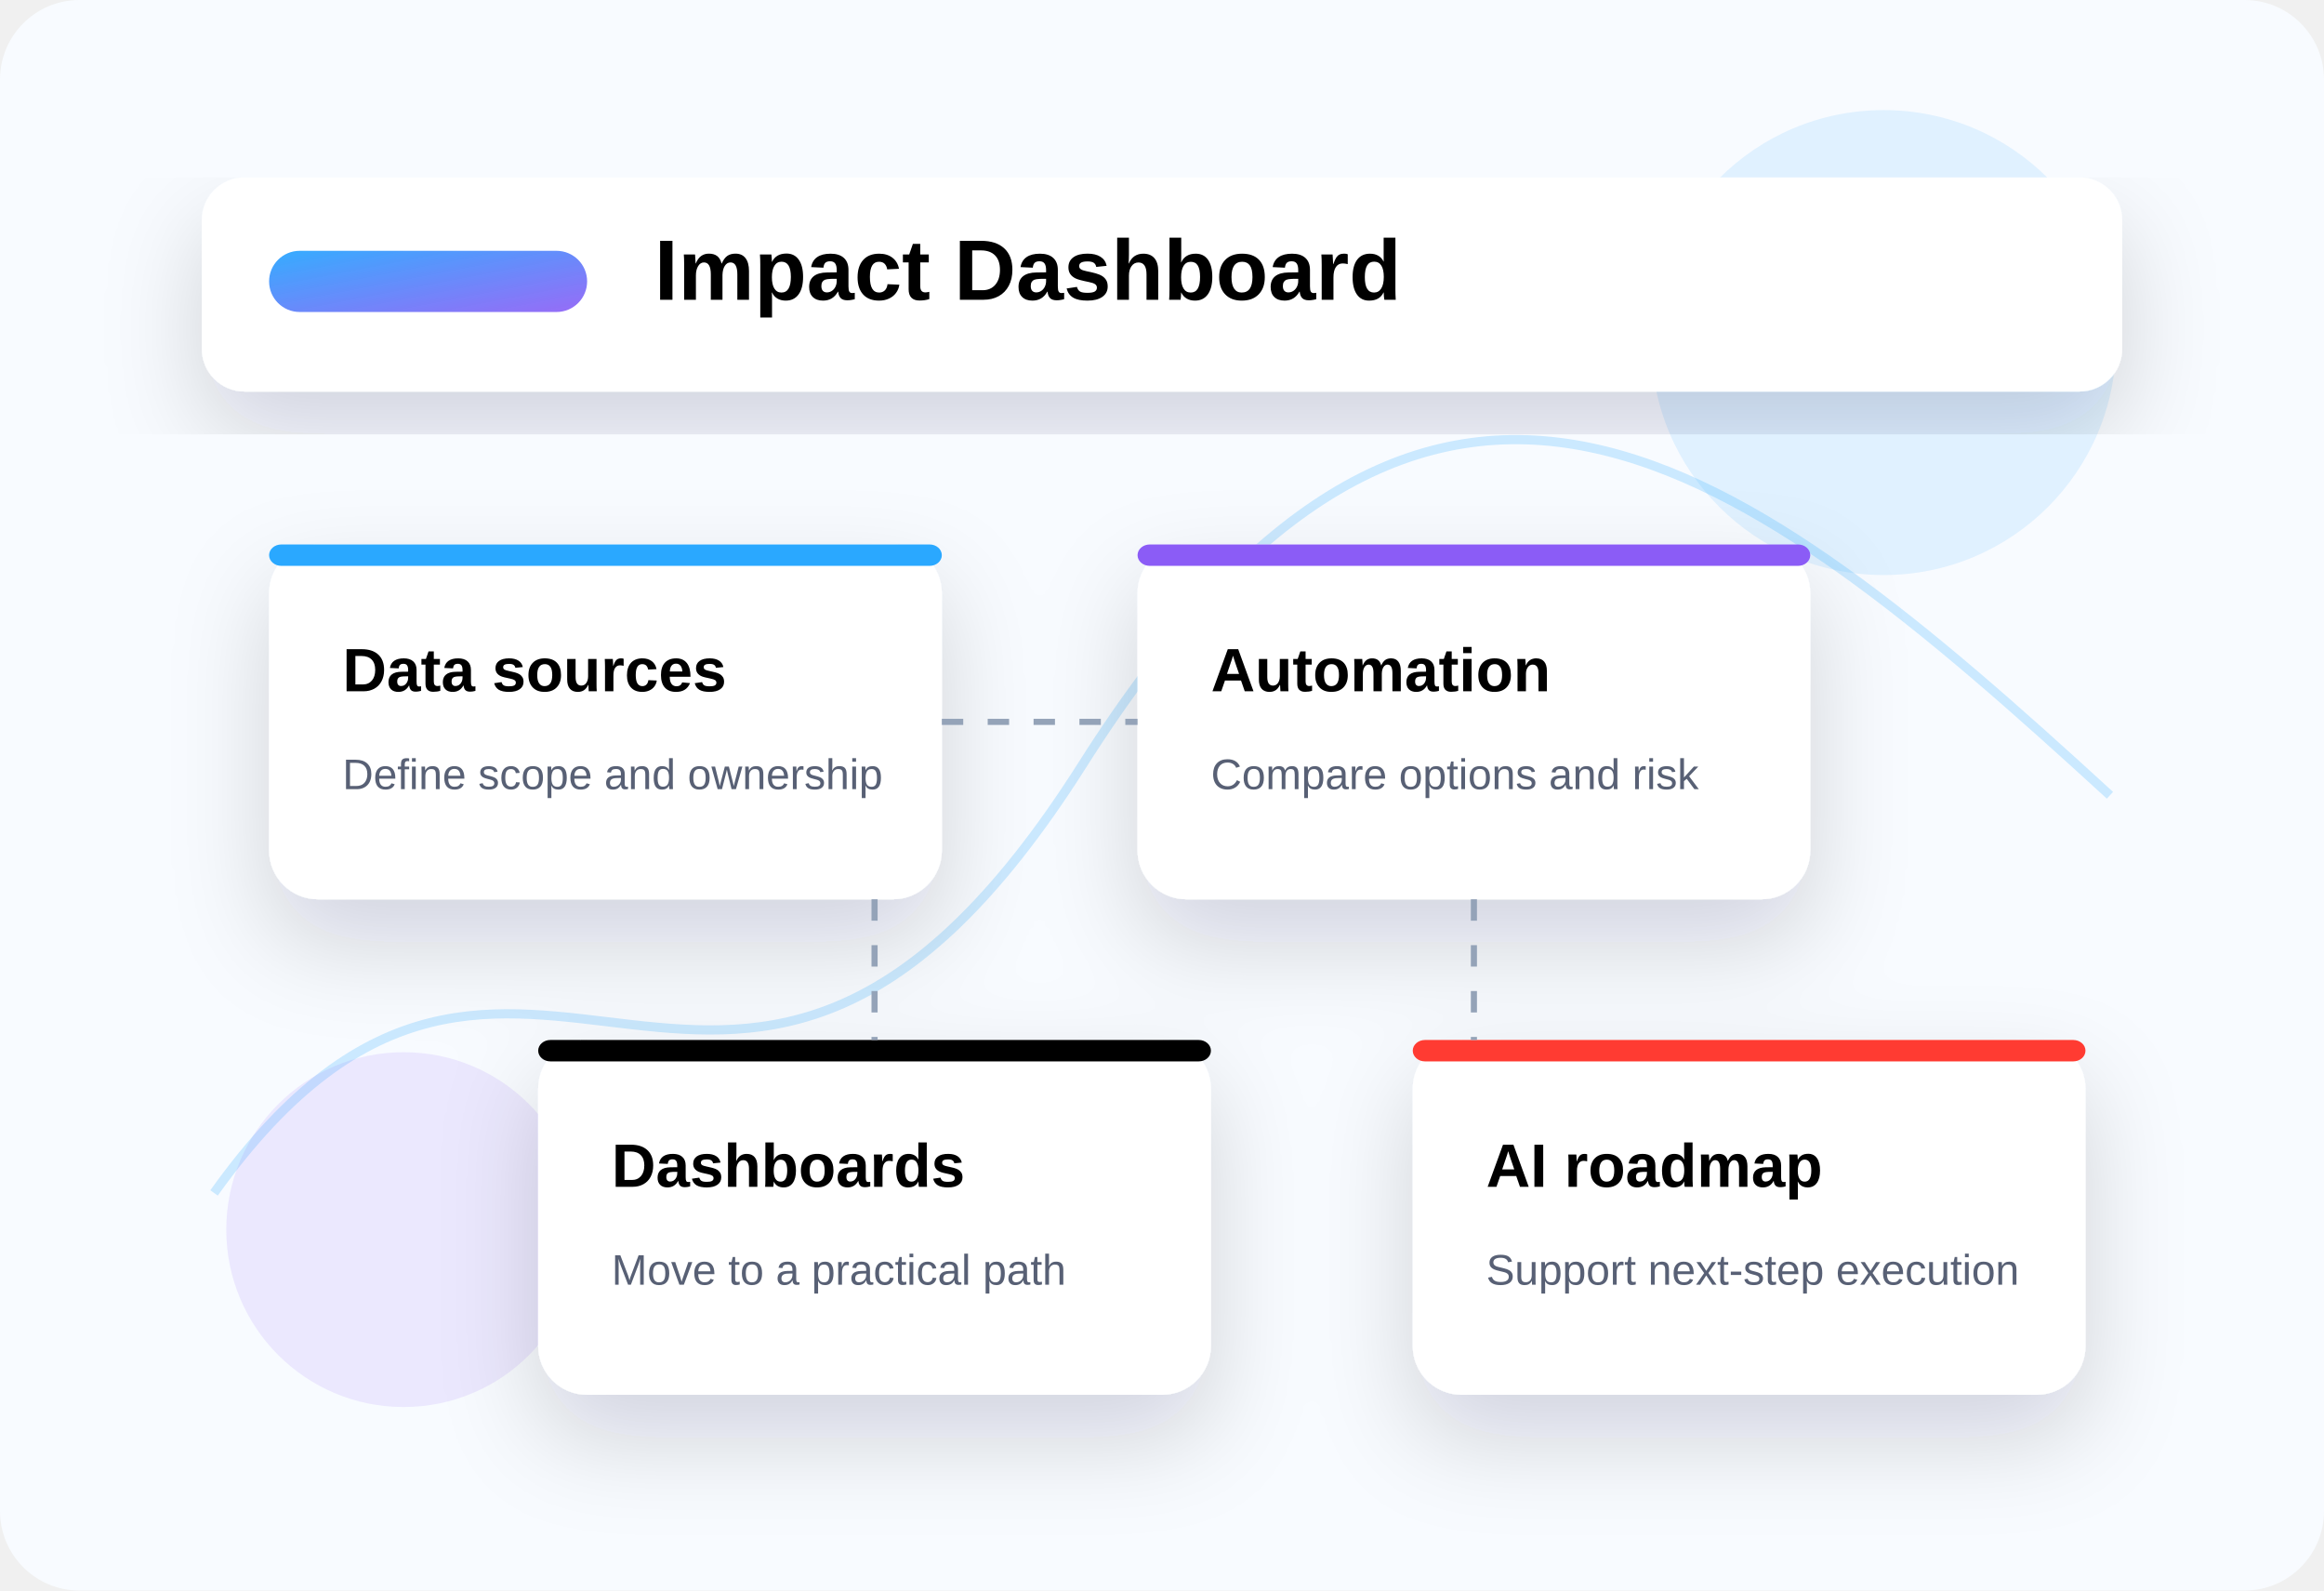
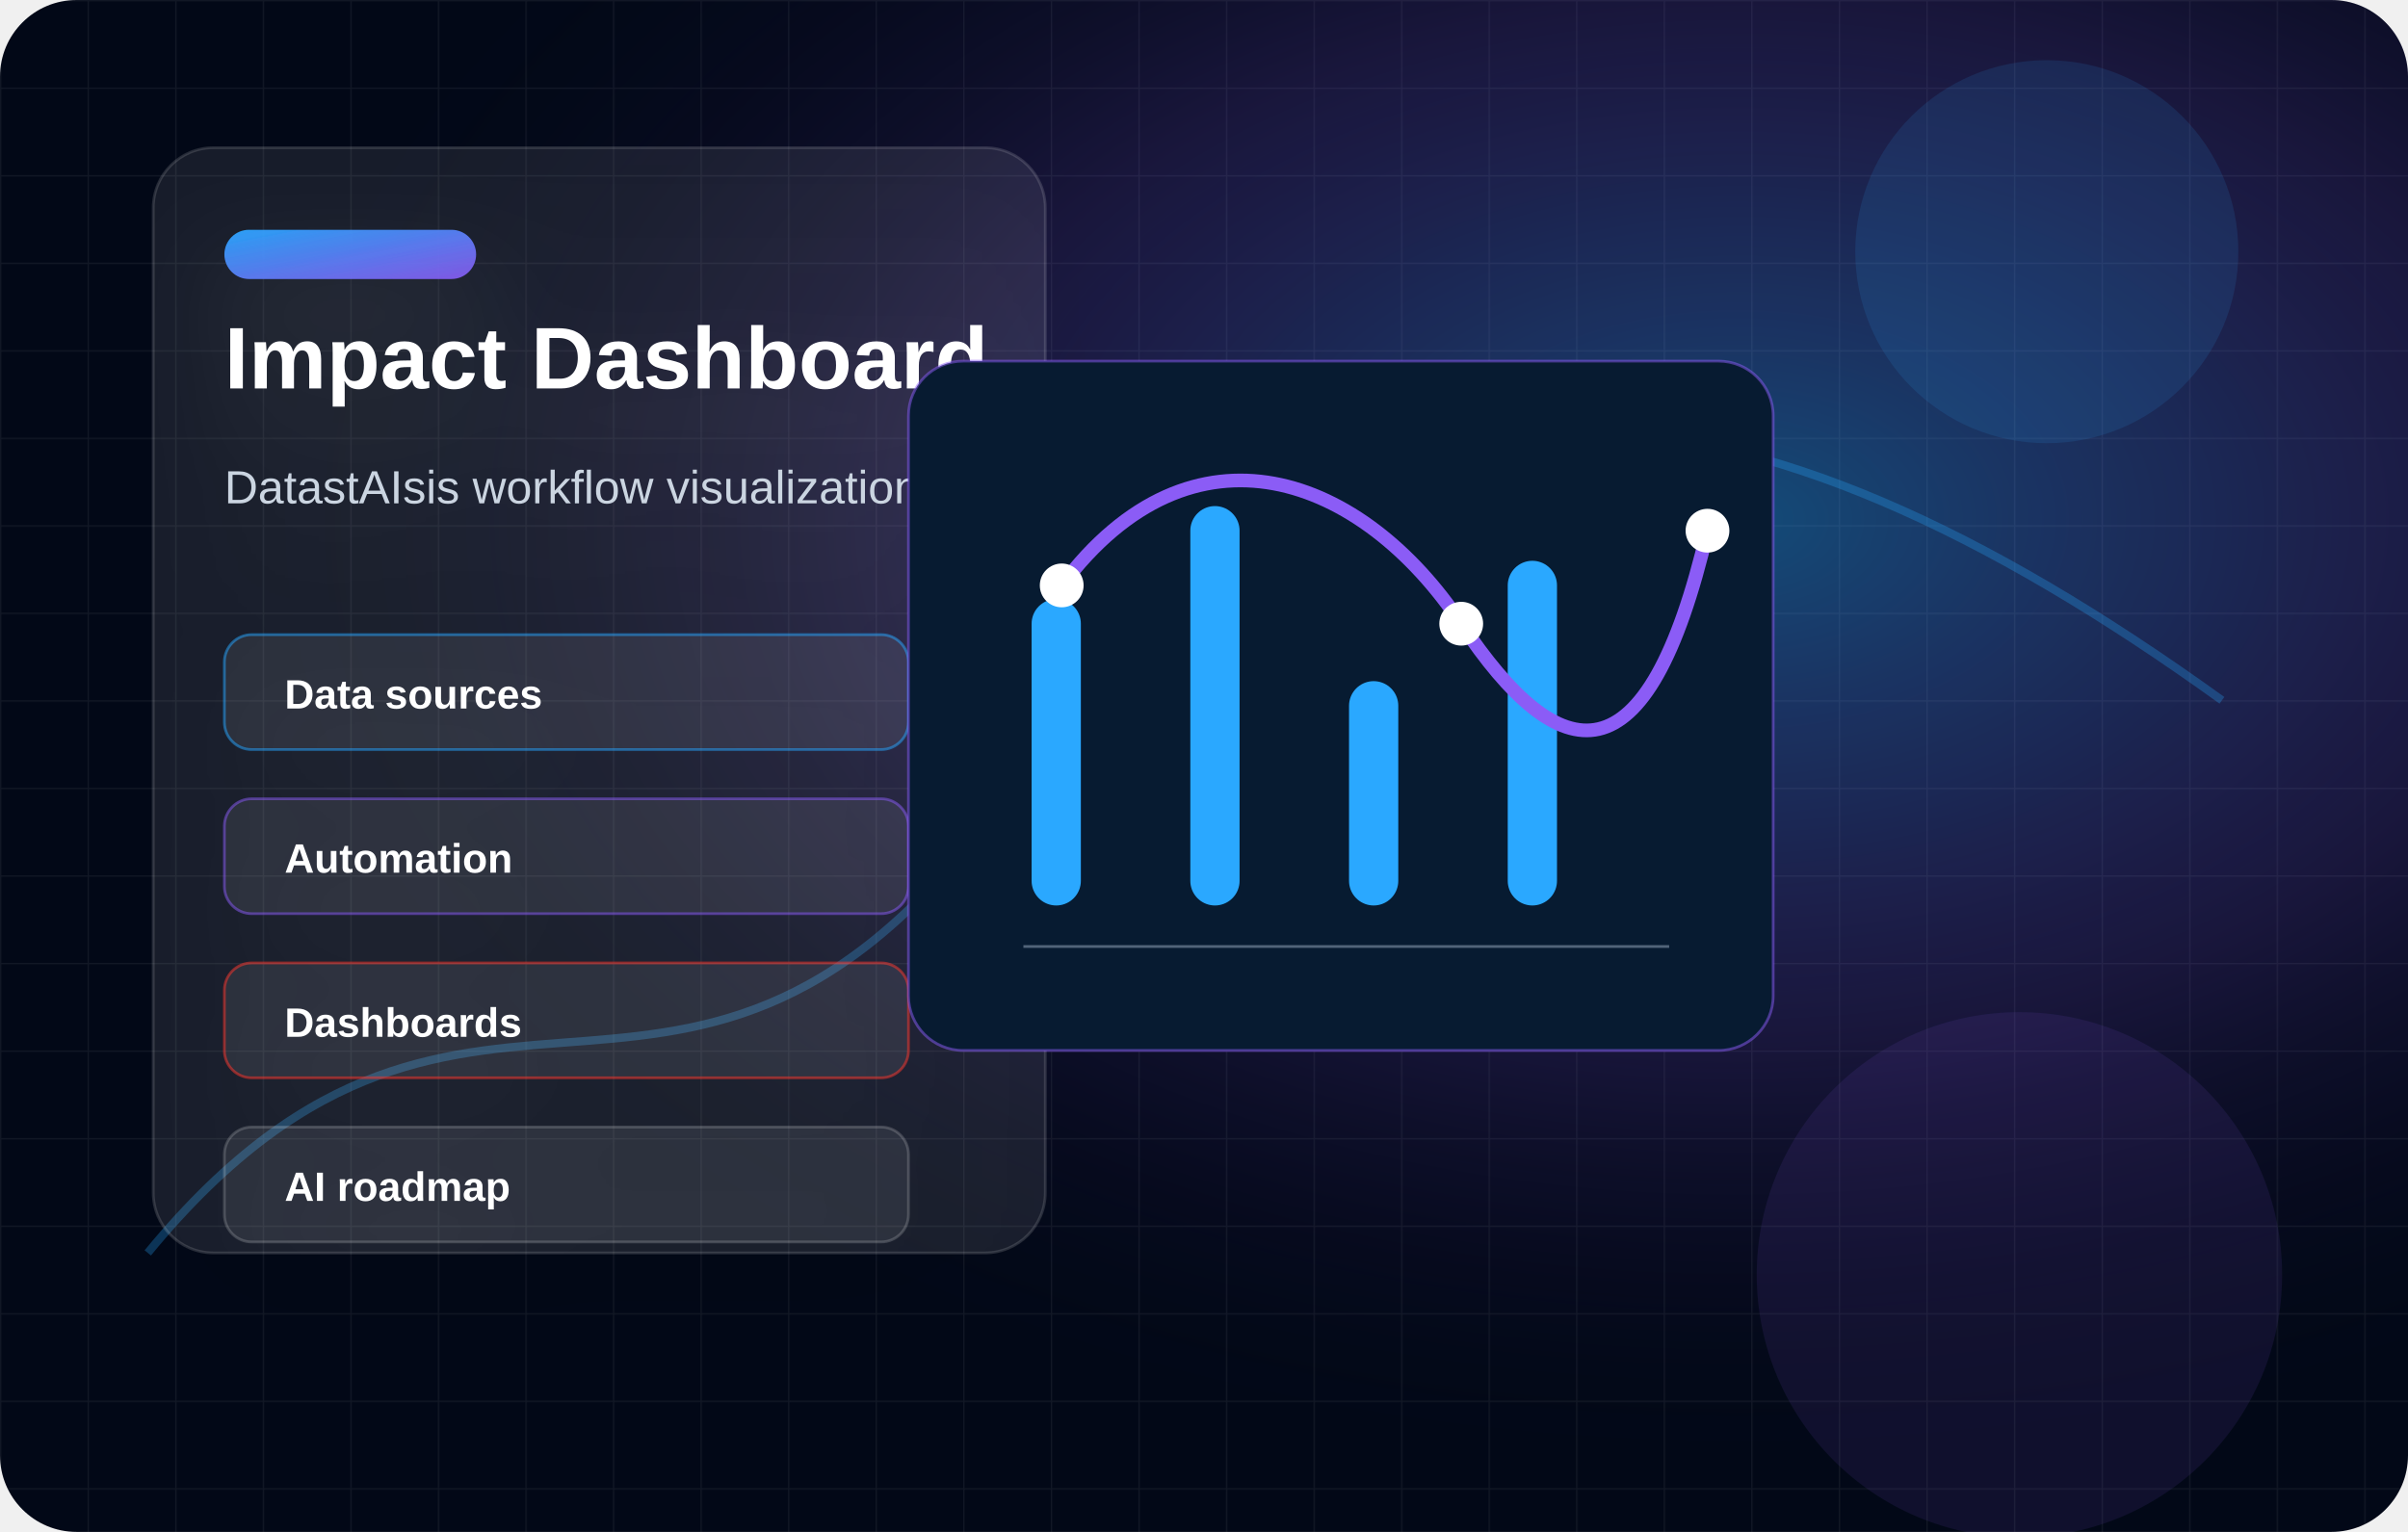
- <svg xmlns="http://www.w3.org/2000/svg" width="760" height="520" viewBox="0 0 760 520" role="img" aria-labelledby="title desc">
+ <svg xmlns="http://www.w3.org/2000/svg" width="880" height="560" viewBox="0 0 880 560" role="img" aria-labelledby="title desc">
  <defs>
    <linearGradient id="g" x1="0" y1="0" x2="1" y2="1">
      <stop offset="0" stop-color="#2AA8FF" stop-opacity=".95" />
      <stop offset="1" stop-color="#8B5CF6" stop-opacity=".9" />
    </linearGradient>
+     <radialGradient id="r" cx=".72" cy=".34" r=".62">
+       <stop offset="0" stop-color="#2AA8FF" stop-opacity=".42" />
+       <stop offset=".55" stop-color="#8B5CF6" stop-opacity=".16" />
+       <stop offset="1" stop-color="#020817" stop-opacity="0" />
+     </radialGradient>
+     <pattern id="grid" width="32" height="32" patternUnits="userSpaceOnUse">
+       <path d="M32 0H0V32" fill="none" stroke="#ffffff" stroke-opacity=".06" />
+     </pattern>
    <filter id="s" x="-20%" y="-20%" width="140%" height="140%">
-       <feDropShadow dx="0" dy="14" stdDeviation="16" flood-color="#0f172a" flood-opacity=".16" />
+       <feDropShadow dx="0" dy="18" stdDeviation="18" flood-color="#000000" flood-opacity=".28" />
    </filter>
  </defs>
-   <rect width="760" height="520" rx="26" fill="#f8fbff" />
-   <path d="M70 390 C170 250 240 430 354 250 S570 150 690 260" fill="none" stroke="#2AA8FF" stroke-width="3" stroke-opacity=".22" />
-   <circle cx="616" cy="112" r="76" fill="#2AA8FF" opacity=".12" />
-   <circle cx="132" cy="402" r="58" fill="#8B5CF6" opacity=".12" />
-   <rect x="66" y="58" width="628" height="70" rx="14" fill="#fff" filter="url(#s)" />
-   <rect x="88" y="82" width="104" height="20" rx="10" fill="url(#g)" />
-   <text x="214" y="98" font-family="Segoe UI, Arial" font-size="28" font-weight="800" fill="#000">Impact Dashboard</text>
+   <rect width="880" height="560" rx="28" fill="#020817" />
+   <rect width="880" height="560" rx="28" fill="url(#grid)" />
+   <rect width="880" height="560" rx="28" fill="url(#r)" />
+   <path d="M54 458 C174 312 255 456 374 282 S640 132 812 256" fill="none" stroke="#2AA8FF" stroke-width="3" stroke-opacity=".28" />
  <g filter="url(#s)">
-     <rect x="88" y="178" width="220" height="116" rx="16" fill="#fff" />
-     <rect x="88" y="178" width="220" height="7" rx="4" fill="#2AA8FF" />
-     <text x="112" y="226" font-family="Segoe UI, Arial" font-size="20" font-weight="800" fill="#000">Data sources</text>
-     <text x="112" y="258" font-family="Segoe UI, Arial" font-size="14" fill="#586174">Define scope and ownership</text>
-     <rect x="372" y="178" width="220" height="116" rx="16" fill="#fff" />
-     <rect x="372" y="178" width="220" height="7" rx="4" fill="#8B5CF6" />
-     <text x="396" y="226" font-family="Segoe UI, Arial" font-size="20" font-weight="800" fill="#000">Automation</text>
-     <text x="396" y="258" font-family="Segoe UI, Arial" font-size="14" fill="#586174">Compare options and risk</text>
-     <rect x="176" y="340" width="220" height="116" rx="16" fill="#fff" />
-     <rect x="176" y="340" width="220" height="7" rx="4" fill="#000" />
-     <text x="200" y="388" font-family="Segoe UI, Arial" font-size="20" font-weight="800" fill="#000">Dashboards</text>
-     <text x="200" y="420" font-family="Segoe UI, Arial" font-size="14" fill="#586174">Move to a practical path</text>
-     <rect x="462" y="340" width="220" height="116" rx="16" fill="#fff" />
-     <rect x="462" y="340" width="220" height="7" rx="4" fill="#ff3b30" />
-     <text x="486" y="388" font-family="Segoe UI, Arial" font-size="20" font-weight="800" fill="#000">AI roadmap</text>
-     <text x="486" y="420" font-family="Segoe UI, Arial" font-size="14" fill="#586174">Support next-step execution</text>
+     <rect x="56" y="54" width="326" height="404" rx="22" fill="rgba(255,255,255,.08)" stroke="rgba(255,255,255,.14)" />
+     <rect x="82" y="84" width="92" height="18" rx="9" fill="url(#g)" />
+     <text x="82" y="142" font-family="Segoe UI, Arial" font-size="32" font-weight="850" fill="#fff">Impact Dashboard</text>
+     <text x="82" y="184" font-family="Segoe UI, Arial" font-size="17" fill="#cbd5e1">DatastAIsis workflow visualization</text>
+     <g font-family="Segoe UI, Arial" font-size="15" font-weight="800" fill="#fff">
+       <rect x="82" y="232" width="250" height="42" rx="10" fill="rgba(255,255,255,.08)" stroke="#2AA8FF" stroke-opacity=".5" />
+       <text x="104" y="259">Data sources</text>
+       <rect x="82" y="292" width="250" height="42" rx="10" fill="rgba(255,255,255,.08)" stroke="#8B5CF6" stroke-opacity=".5" />
+       <text x="104" y="319">Automation</text>
+       <rect x="82" y="352" width="250" height="42" rx="10" fill="rgba(255,255,255,.08)" stroke="#ff3b30" stroke-opacity=".5" />
+       <text x="104" y="379">Dashboards</text>
+       <rect x="82" y="412" width="250" height="42" rx="10" fill="rgba(255,255,255,.08)" stroke="#ffffff" stroke-opacity=".18" />
+       <text x="104" y="439">AI roadmap</text>
+     </g>
  </g>
-   <path d="M308 236 H372 M482 294 V340 M286 294 V340" stroke="#94a3b8" stroke-width="2" stroke-dasharray="7 8" />
+   <g class="motif data" transform="translate(332 132)">
+     <rect x="0" y="0" width="316" height="252" rx="20" fill="#071b31" stroke="#8B5CF6" stroke-opacity=".5" />
+     <path d="M54 190 V96 M112 190 V62 M170 190 V126 M228 190 V82" stroke="#2AA8FF" stroke-width="18" stroke-linecap="round" />
+     <path d="M56 82 C104 18 166 42 202 96 S270 156 292 62" fill="none" stroke="#8B5CF6" stroke-width="5" />
+     <g fill="#fff">
+       <circle cx="56" cy="82" r="8" />
+       <circle cx="202" cy="96" r="8" />
+       <circle cx="292" cy="62" r="8" />
+     </g>
+     <path d="M42 214 H278" stroke="#dbeafe" stroke-opacity=".35" />
+   </g>
+   <circle cx="748" cy="92" r="70" fill="#2AA8FF" opacity=".12" />
+   <circle cx="738" cy="466" r="96" fill="#8B5CF6" opacity=".1" />
</svg>
